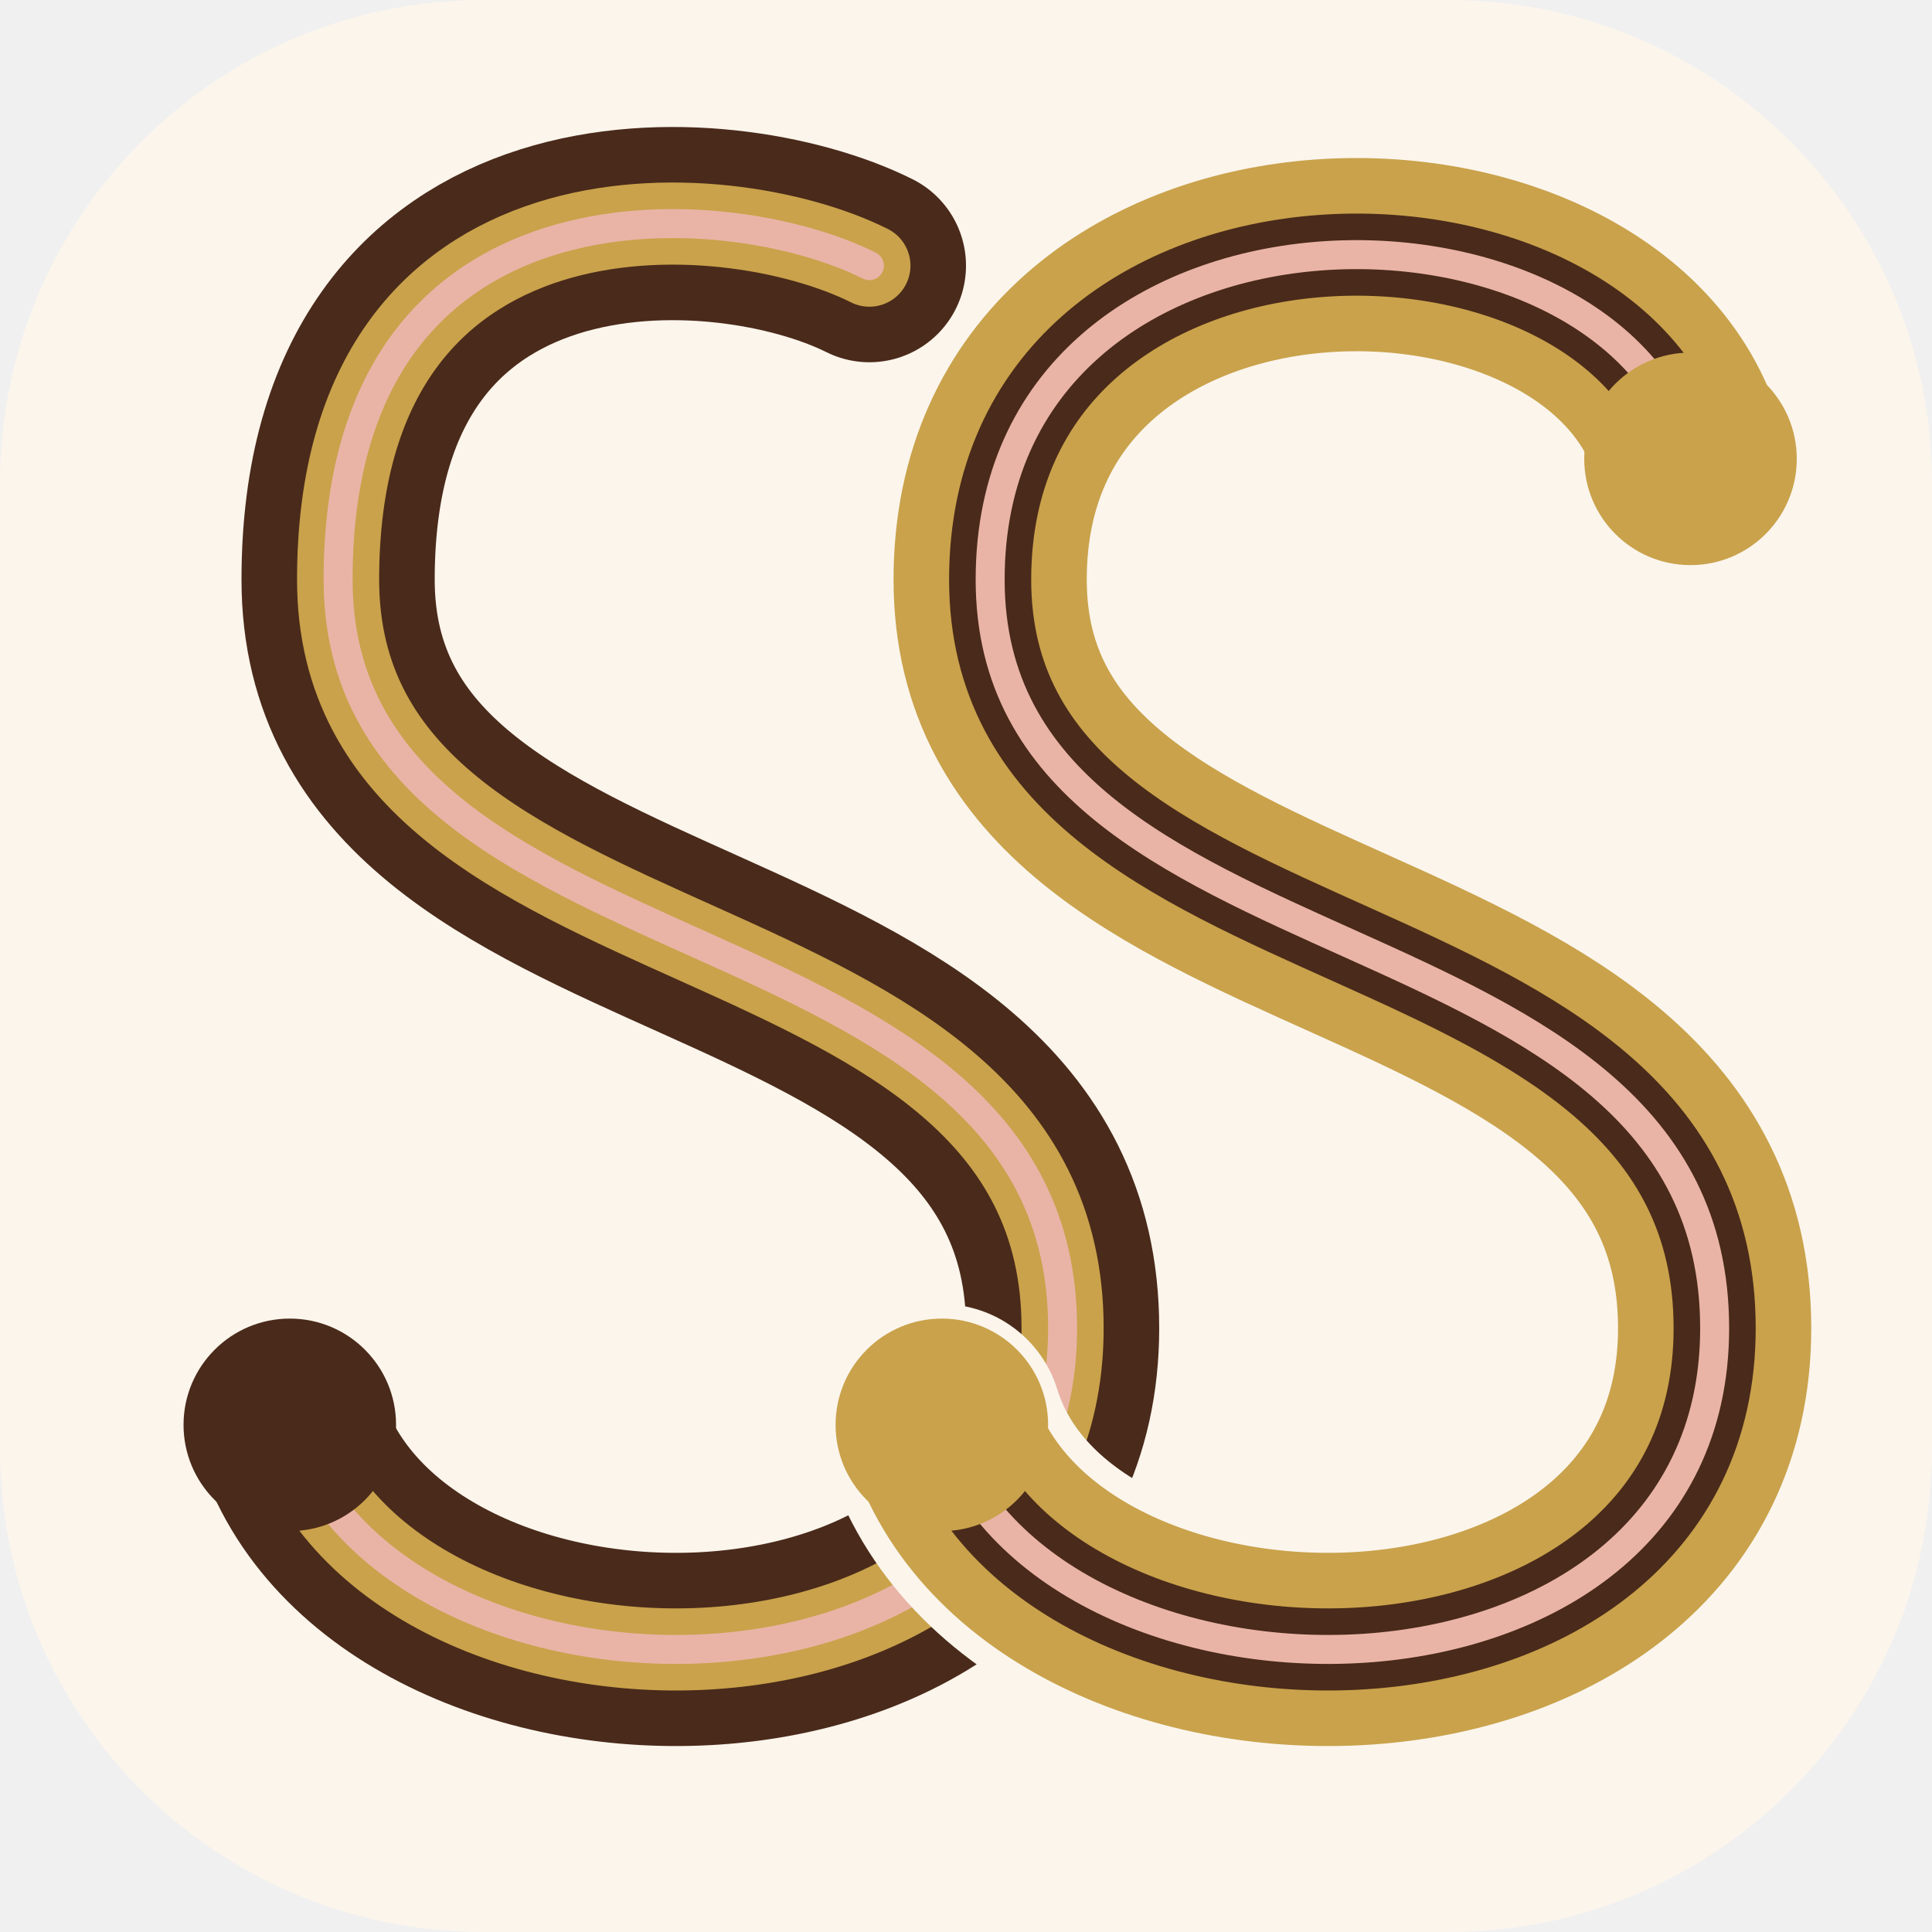
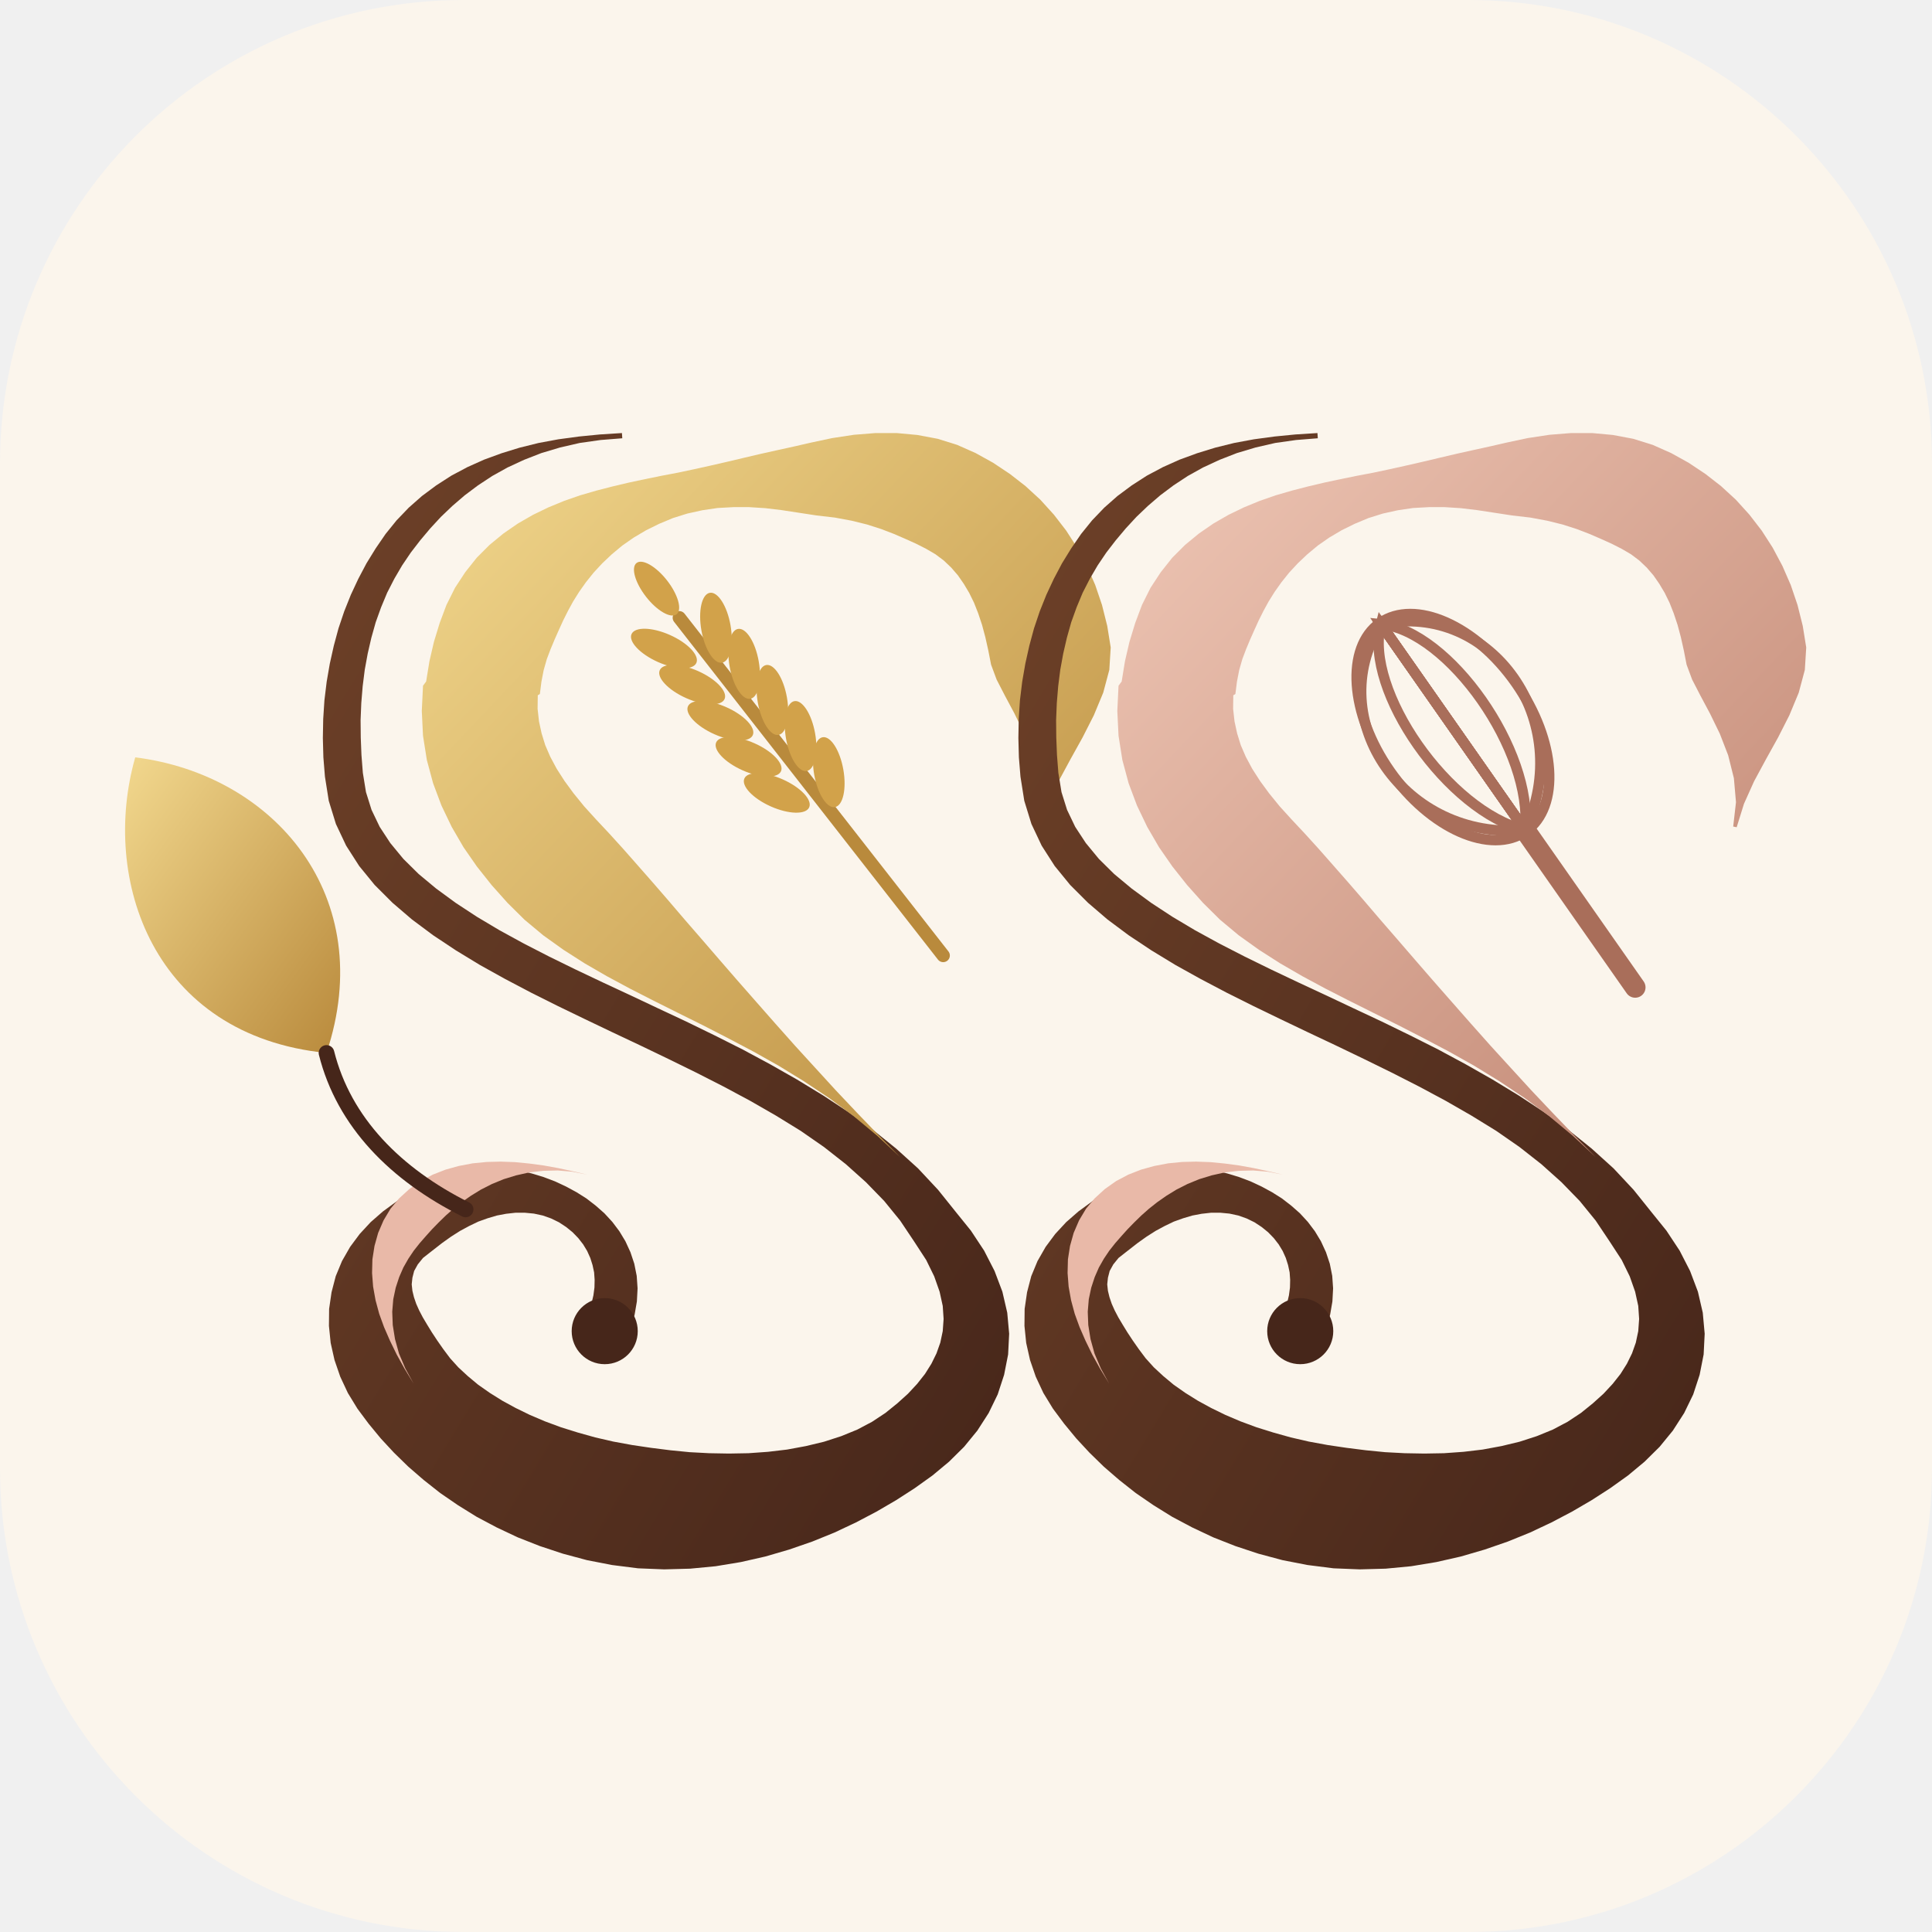
- <svg xmlns="http://www.w3.org/2000/svg" viewBox="0 0 80 80" width="64" height="64" role="img" aria-label="El horno de Sara">
-   <rect width="80" height="80" rx="20" fill="#fbf5ec" />
+ <svg xmlns="http://www.w3.org/2000/svg" viewBox="0 0 100 100" width="64" height="64" role="img" aria-label="El horno de Sara">
+   <rect width="100" height="100" rx="24" fill="#fbf5ec" />
  <defs>
-     <mask id="logo-mask-1" maskUnits="userSpaceOnUse" x="0" y="0" width="80" height="80">
-       <rect width="80" height="80" fill="#fff" />
-       <path fill="none" stroke-linecap="round" stroke-linejoin="round" d="M43 19C40 7 14 7 14 24C14 41 44 37 44 55C44 72 16 72 12 59" stroke="#000" stroke-width="10" transform="translate(27 0)" />
-     </mask>
+     <linearGradient id="logo1-gold" x1="0" y1="0" x2="1" y2="1">
+       <stop offset="0" stop-color="#f2d88e" />
+       <stop offset="1" stop-color="#b98a3c" />
+     </linearGradient>
+     <linearGradient id="logo1-rose" x1="0" y1="0" x2="1" y2="1">
+       <stop offset="0" stop-color="#efc7b6" />
+       <stop offset="1" stop-color="#bf8470" />
+     </linearGradient>
+     <linearGradient id="logo1-cocoa" x1="0" y1="0" x2="1" y2="1">
+       <stop offset="0" stop-color="#6e4128" />
+       <stop offset="1" stop-color="#46261a" />
+     </linearGradient>
  </defs>
-   <g mask="url(#logo-mask-1)">
-     <path fill="none" stroke-linecap="round" stroke-linejoin="round" d="M36 11C30 8 14 7 14 24C14 41 44 37 44 55C44 72 16 72 12 59" stroke="#4a2a1a" stroke-width="8" />
-     <path fill="none" stroke-linecap="round" stroke-linejoin="round" d="M36 11C30 8 14 7 14 24C14 41 44 37 44 55C44 72 16 72 12 59" stroke="#c9a24b" stroke-width="3.4" />
-     <path fill="none" stroke-linecap="round" stroke-linejoin="round" d="M36 11C30 8 14 7 14 24C14 41 44 37 44 55C44 72 16 72 12 59" stroke="#e9b4a6" stroke-width="1.2" />
-     <circle cx="12" cy="59" r="4.4" fill="#4a2a1a" />
-   </g>
-   <g transform="translate(27 0)">
-     <path fill="none" stroke-linecap="round" stroke-linejoin="round" d="M43 19C40 7 14 7 14 24C14 41 44 37 44 55C44 72 16 72 12 59" stroke="#c9a24b" stroke-width="8" />
-     <path fill="none" stroke-linecap="round" stroke-linejoin="round" d="M43 19C40 7 14 7 14 24C14 41 44 37 44 55C44 72 16 72 12 59" stroke="#4a2a1a" stroke-width="3.4" />
-     <path fill="none" stroke-linecap="round" stroke-linejoin="round" d="M43 19C40 7 14 7 14 24C14 41 44 37 44 55C44 72 16 72 12 59" stroke="#e9b4a6" stroke-width="1.2" />
-     <circle cx="43" cy="19" r="4.4" fill="#c9a24b" />
-     <circle cx="12" cy="59" r="4.4" fill="#c9a24b" />
+   <g transform="translate(2.5 18.5) scale(.9) translate(6 0)">
+     <g transform="translate(7 2)">
+       <path d="M19.99 2.35L18.73 2.43L17.51 2.55L16.33 2.71L15.20 2.92L14.11 3.19L13.07 3.51L12.06 3.88L11.10 4.31L10.18 4.80L9.31 5.36L8.49 5.97L7.73 6.64L7.03 7.37L6.40 8.15L5.83 8.98L5.30 9.84L4.83 10.73L4.40 11.65L4.02 12.60L3.69 13.58L3.42 14.58L3.19 15.61L3.01 16.65L2.88 17.72L2.81 18.80L2.79 19.89L2.82 21.00L2.91 22.11L3.13 23.50L3.54 24.83L4.13 26.08L4.88 27.25L5.77 28.34L6.79 29.36L7.91 30.32L9.13 31.23L10.44 32.10L11.82 32.94L13.26 33.74L14.76 34.53L16.30 35.30L17.87 36.06L19.46 36.82L21.07 37.58L22.67 38.35L24.26 39.13L25.83 39.93L27.36 40.75L28.84 41.60L30.27 42.48L31.61 43.41L32.87 44.40L34.02 45.43L35.07 46.51L35.99 47.64L36.78 48.82L37.49 49.91L37.95 50.85L38.26 51.73L38.44 52.55L38.49 53.30L38.44 54.00L38.30 54.66L38.08 55.28L37.79 55.87L37.42 56.46L36.97 57.03L36.44 57.60L35.83 58.15L35.15 58.70L34.38 59.21L33.53 59.66L32.60 60.04L31.61 60.36L30.57 60.61L29.49 60.81L28.39 60.94L27.27 61.02L26.14 61.04L25.01 61.02L23.88 60.96L22.77 60.85L21.66 60.71L20.58 60.55L19.49 60.35L18.45 60.11L17.45 59.83L16.49 59.53L15.57 59.19L14.70 58.82L13.88 58.42L13.11 58.00L12.39 57.55L11.72 57.08L11.12 56.58L10.58 56.08L10.11 55.56L9.72 55.04L9.37 54.54L9.06 54.07L8.79 53.63L8.54 53.21L8.33 52.81L8.16 52.43L8.03 52.05L7.94 51.68L7.90 51.31L7.94 50.93L8.04 50.54L8.25 50.16L8.55 49.79L8.97 49.46L9.65 48.93L10.17 48.56L10.69 48.23L11.21 47.95L11.73 47.70L12.26 47.51L12.80 47.35L13.33 47.25L13.87 47.19L14.41 47.19L14.93 47.24L15.44 47.35L15.92 47.52L16.37 47.74L16.78 48.01L17.15 48.31L17.48 48.65L17.76 49.01L17.99 49.39L18.17 49.79L18.30 50.20L18.39 50.62L18.42 51.05L18.41 51.49L18.35 51.94L18.24 52.41L18.07 52.90L17.84 53.42L20.16 54.58L20.49 53.82L20.72 53.05L20.85 52.29L20.89 51.54L20.84 50.82L20.70 50.12L20.48 49.46L20.19 48.83L19.84 48.25L19.44 47.72L18.98 47.22L18.48 46.78L17.95 46.37L17.38 46.01L16.77 45.68L16.15 45.39L15.49 45.14L14.80 44.93L14.08 44.76L13.33 44.66L12.55 44.62L11.75 44.64L10.93 44.75L10.10 44.94L9.27 45.22L8.45 45.60L7.65 46.08L7.03 46.54L6.25 47.11L5.54 47.73L4.91 48.41L4.36 49.15L3.89 49.97L3.53 50.84L3.29 51.76L3.15 52.72L3.14 53.70L3.24 54.68L3.46 55.66L3.79 56.62L4.23 57.56L4.78 58.46L5.42 59.32L6.12 60.17L6.88 60.99L7.70 61.79L8.59 62.56L9.54 63.31L10.56 64.01L11.64 64.68L12.79 65.29L14.00 65.86L15.27 66.36L16.60 66.80L17.98 67.17L19.42 67.45L20.92 67.64L22.42 67.70L23.91 67.66L25.38 67.52L26.83 67.28L28.24 66.96L29.61 66.56L30.94 66.10L32.22 65.58L33.45 65.00L34.63 64.38L35.76 63.72L36.83 63.03L37.85 62.30L38.80 61.51L39.67 60.65L40.43 59.72L41.08 58.71L41.60 57.64L41.97 56.51L42.20 55.34L42.26 54.15L42.15 52.94L41.87 51.73L41.42 50.54L40.82 49.37L40.06 48.22L39.22 47.18L38.17 45.87L37.02 44.64L35.76 43.50L34.43 42.43L33.03 41.41L31.57 40.45L30.06 39.53L28.51 38.65L26.93 37.80L25.32 36.99L23.70 36.20L22.08 35.44L20.47 34.68L18.88 33.94L17.32 33.20L15.81 32.46L14.35 31.71L12.96 30.95L11.65 30.17L10.43 29.37L9.31 28.55L8.30 27.71L7.42 26.84L6.67 25.93L6.06 25.00L5.59 24.02L5.27 23.00L5.09 21.89L5.01 20.87L4.97 19.86L4.96 18.86L5.00 17.88L5.08 16.91L5.20 15.96L5.37 15.03L5.58 14.12L5.83 13.23L6.14 12.37L6.49 11.53L6.90 10.73L7.35 9.96L7.85 9.22L8.39 8.52L8.97 7.83L9.58 7.17L10.24 6.54L10.95 5.93L11.71 5.36L12.53 4.82L13.41 4.33L14.36 3.89L15.36 3.50L16.43 3.18L17.56 2.92L18.76 2.75L20.01 2.65Z" fill="url(#logo1-cocoa)" />
+       <path d="M44.10 25.02L44.52 23.67L45.10 22.38L45.78 21.12L46.48 19.86L47.13 18.58L47.67 17.28L48.02 15.97L48.10 14.68L47.90 13.44L47.60 12.24L47.21 11.09L46.73 9.99L46.17 8.94L45.54 7.96L44.83 7.04L44.05 6.18L43.20 5.40L42.30 4.70L41.34 4.06L40.33 3.50L39.27 3.03L38.15 2.68L36.98 2.46L35.79 2.35L34.57 2.35L33.33 2.45L32.08 2.64L30.81 2.91L29.99 3.10L28.99 3.32L28.00 3.54L27.02 3.77L26.05 4.00L25.09 4.22L24.14 4.43L23.20 4.63L22.25 4.81L21.32 5.00L20.38 5.20L19.45 5.42L18.52 5.66L17.59 5.93L16.67 6.25L15.77 6.62L14.88 7.05L14.01 7.55L13.17 8.13L12.38 8.78L11.64 9.52L10.98 10.35L10.39 11.25L9.90 12.23L9.51 13.27L9.18 14.35L8.92 15.47L8.73 16.64L8.55 16.88L8.48 18.33L8.55 19.76L8.77 21.15L9.13 22.49L9.61 23.77L10.20 25.00L10.88 26.17L11.65 27.28L12.50 28.35L13.41 29.37L14.39 30.34L15.47 31.24L16.63 32.07L17.85 32.85L19.13 33.59L20.45 34.30L21.82 35.00L23.22 35.70L24.65 36.41L26.09 37.15L27.55 37.92L29.01 38.74L30.46 39.63L31.90 40.59L33.31 41.63L34.68 42.77L36.00 44.00L36.00 44.00L34.73 42.71L33.50 41.43L32.29 40.15L31.11 38.86L29.95 37.59L28.82 36.32L27.72 35.07L26.64 33.84L25.59 32.63L24.58 31.46L23.59 30.32L22.65 29.22L21.74 28.17L20.87 27.18L20.05 26.25L19.26 25.38L18.51 24.58L17.82 23.82L17.21 23.07L16.69 22.36L16.24 21.66L15.87 20.97L15.58 20.30L15.37 19.62L15.22 18.93L15.14 18.21L15.15 17.43L15.27 17.36L15.36 16.65L15.49 15.98L15.67 15.35L15.89 14.77L16.12 14.22L16.36 13.68L16.61 13.13L16.88 12.59L17.18 12.04L17.53 11.48L17.92 10.93L18.36 10.38L18.86 9.84L19.41 9.32L20.01 8.82L20.67 8.36L21.38 7.94L22.13 7.57L22.92 7.24L23.75 6.98L24.61 6.79L25.49 6.66L26.40 6.61L27.31 6.61L28.24 6.67L29.16 6.78L30.08 6.92L31.19 7.09L32.23 7.21L33.20 7.39L34.09 7.61L34.90 7.87L35.63 8.15L36.30 8.44L36.92 8.72L37.49 9.01L38.02 9.32L38.50 9.68L38.93 10.09L39.31 10.53L39.65 11.02L39.96 11.54L40.24 12.11L40.48 12.72L40.70 13.38L40.89 14.09L41.06 14.85L41.22 15.67L41.54 16.53L42.02 17.46L42.57 18.49L43.13 19.64L43.61 20.88L43.94 22.20L44.06 23.58L43.90 24.98Z" fill="url(#logo1-gold)" />
+       <path d="M8.00 57.00L7.53 56.14L7.17 55.29L6.94 54.46L6.81 53.65L6.78 52.88L6.84 52.16L6.98 51.50L7.18 50.89L7.42 50.34L7.71 49.83L8.02 49.37L8.36 48.94L8.71 48.54L9.07 48.14L9.45 47.75L9.86 47.35L10.30 46.96L10.78 46.58L11.31 46.21L11.88 45.86L12.51 45.54L13.19 45.26L13.91 45.04L14.67 44.87L15.47 44.78L16.30 44.76L17.14 44.83L18.00 45.00L18.00 45.00L17.15 44.80L16.31 44.62L15.48 44.47L14.66 44.36L13.84 44.28L13.02 44.25L12.21 44.27L11.40 44.35L10.61 44.50L9.85 44.71L9.11 45.00L8.41 45.37L7.76 45.83L7.18 46.36L6.68 46.96L6.28 47.63L5.97 48.35L5.76 49.10L5.64 49.87L5.62 50.66L5.68 51.44L5.82 52.22L6.03 53.00L6.31 53.77L6.65 54.55L7.04 55.35L7.49 56.16L8.00 57.00Z" fill="#e9b9a8" />
+       <circle cx="19" cy="54" r="1.9" fill="#46261a" />
+       <g transform="translate(28 19) rotate(-38) scale(.85)">
+         <path d="M0 20L0 -9" stroke="#b98a3c" stroke-width="0.9" stroke-linecap="round" fill="none" />
+         <ellipse cx="-2.1" cy="-8" rx="1" ry="2.4" fill="#d2a24a" transform="rotate(-28 -2.1 -8)" />
+         <ellipse cx="2.1" cy="-6.8" rx="1" ry="2.4" fill="#d2a24a" transform="rotate(28 2.1 -8)" />
+         <ellipse cx="-2.1" cy="-4.9" rx="1" ry="2.4" fill="#d2a24a" transform="rotate(-28 -2.1 -4.9)" />
+         <ellipse cx="2.1" cy="-3.7" rx="1" ry="2.4" fill="#d2a24a" transform="rotate(28 2.1 -4.9)" />
+         <ellipse cx="-2.1" cy="-1.8" rx="1" ry="2.4" fill="#d2a24a" transform="rotate(-28 -2.1 -1.8)" />
+         <ellipse cx="2.1" cy="-0.6" rx="1" ry="2.4" fill="#d2a24a" transform="rotate(28 2.1 -1.8)" />
+         <ellipse cx="-2.1" cy="1.3" rx="1" ry="2.4" fill="#d2a24a" transform="rotate(-28 -2.1 1.3)" />
+         <ellipse cx="2.1" cy="2.5" rx="1" ry="2.4" fill="#d2a24a" transform="rotate(28 2.1 1.3)" />
+         <ellipse cx="-2.1" cy="4.4" rx="1" ry="2.4" fill="#d2a24a" transform="rotate(-28 -2.1 4.4)" />
+         <ellipse cx="2.1" cy="5.6" rx="1" ry="2.4" fill="#d2a24a" transform="rotate(28 2.1 4.4)" />
+         <ellipse cx="0" cy="-11.5" rx="0.9" ry="2.2" fill="#d2a24a" />
+       </g>
+       <path d="M3 38C-7 37 -10 28 -8 21C0 22 6 29 3 38Z" fill="url(#logo1-gold)" />
+       <path d="M3 38C4 42 7 45 11 47" stroke="#46261a" stroke-width="0.9" fill="none" stroke-linecap="round" />
+     </g>
+     <g transform="translate(47 2)">
+       <path d="M19.99 2.35L18.73 2.43L17.51 2.55L16.33 2.71L15.20 2.92L14.11 3.19L13.07 3.51L12.06 3.88L11.10 4.31L10.18 4.80L9.31 5.36L8.49 5.97L7.73 6.64L7.03 7.37L6.40 8.15L5.83 8.98L5.30 9.84L4.83 10.73L4.40 11.65L4.02 12.60L3.69 13.58L3.42 14.58L3.19 15.61L3.01 16.65L2.88 17.72L2.81 18.80L2.79 19.89L2.82 21.00L2.91 22.11L3.13 23.50L3.54 24.83L4.13 26.08L4.88 27.25L5.77 28.34L6.79 29.36L7.91 30.32L9.13 31.23L10.44 32.10L11.82 32.94L13.26 33.74L14.76 34.53L16.30 35.30L17.87 36.06L19.46 36.82L21.07 37.58L22.67 38.35L24.26 39.13L25.83 39.93L27.36 40.75L28.84 41.60L30.27 42.48L31.61 43.41L32.87 44.40L34.02 45.43L35.07 46.51L35.99 47.64L36.78 48.82L37.49 49.91L37.95 50.85L38.26 51.73L38.44 52.55L38.49 53.30L38.44 54.00L38.30 54.66L38.08 55.28L37.79 55.87L37.42 56.46L36.97 57.03L36.44 57.60L35.83 58.15L35.15 58.70L34.38 59.21L33.53 59.66L32.60 60.04L31.61 60.36L30.57 60.61L29.49 60.81L28.39 60.94L27.27 61.02L26.14 61.04L25.01 61.02L23.88 60.96L22.77 60.85L21.66 60.71L20.58 60.55L19.49 60.35L18.45 60.11L17.45 59.83L16.49 59.53L15.57 59.19L14.70 58.82L13.88 58.42L13.11 58.00L12.39 57.55L11.72 57.08L11.12 56.58L10.58 56.08L10.11 55.56L9.72 55.04L9.37 54.54L9.06 54.07L8.79 53.63L8.54 53.21L8.33 52.81L8.16 52.43L8.03 52.05L7.94 51.68L7.90 51.31L7.94 50.93L8.04 50.54L8.25 50.16L8.55 49.79L8.97 49.46L9.65 48.93L10.17 48.56L10.69 48.23L11.21 47.95L11.73 47.70L12.26 47.51L12.80 47.35L13.33 47.25L13.87 47.19L14.41 47.19L14.93 47.24L15.44 47.35L15.92 47.52L16.37 47.74L16.78 48.01L17.15 48.31L17.48 48.65L17.76 49.01L17.99 49.39L18.17 49.79L18.30 50.20L18.39 50.62L18.42 51.05L18.41 51.49L18.35 51.94L18.24 52.41L18.07 52.90L17.84 53.42L20.16 54.58L20.49 53.82L20.72 53.05L20.85 52.29L20.89 51.54L20.84 50.82L20.70 50.12L20.48 49.46L20.19 48.83L19.84 48.25L19.44 47.72L18.98 47.22L18.48 46.78L17.95 46.37L17.38 46.01L16.77 45.68L16.15 45.39L15.49 45.14L14.80 44.93L14.08 44.76L13.33 44.66L12.55 44.62L11.75 44.64L10.93 44.75L10.10 44.94L9.27 45.22L8.45 45.60L7.65 46.08L7.03 46.54L6.25 47.11L5.54 47.73L4.91 48.41L4.36 49.15L3.89 49.97L3.53 50.84L3.29 51.76L3.15 52.72L3.14 53.70L3.24 54.68L3.46 55.66L3.79 56.62L4.23 57.56L4.78 58.46L5.42 59.32L6.12 60.17L6.88 60.99L7.70 61.79L8.59 62.56L9.54 63.31L10.56 64.01L11.64 64.68L12.79 65.29L14.00 65.86L15.27 66.36L16.60 66.80L17.98 67.17L19.42 67.45L20.92 67.64L22.42 67.70L23.91 67.66L25.38 67.52L26.83 67.28L28.24 66.96L29.61 66.56L30.94 66.10L32.22 65.58L33.45 65.00L34.63 64.38L35.76 63.72L36.83 63.03L37.85 62.30L38.80 61.51L39.67 60.65L40.43 59.72L41.08 58.71L41.60 57.64L41.97 56.51L42.20 55.34L42.26 54.15L42.15 52.94L41.87 51.73L41.42 50.54L40.82 49.37L40.06 48.22L39.22 47.18L38.17 45.87L37.02 44.64L35.76 43.50L34.43 42.43L33.03 41.41L31.57 40.45L30.06 39.53L28.51 38.65L26.93 37.80L25.32 36.99L23.70 36.20L22.08 35.44L20.47 34.68L18.88 33.94L17.32 33.20L15.81 32.46L14.35 31.71L12.96 30.95L11.65 30.17L10.43 29.37L9.31 28.55L8.30 27.71L7.42 26.84L6.67 25.93L6.06 25.00L5.59 24.02L5.27 23.00L5.09 21.89L5.01 20.87L4.97 19.86L4.96 18.86L5.00 17.88L5.08 16.91L5.20 15.96L5.37 15.03L5.58 14.12L5.83 13.23L6.14 12.37L6.49 11.53L6.90 10.73L7.35 9.96L7.85 9.22L8.39 8.52L8.97 7.83L9.58 7.17L10.24 6.54L10.95 5.93L11.71 5.36L12.53 4.82L13.41 4.33L14.36 3.89L15.36 3.50L16.43 3.18L17.56 2.92L18.76 2.75L20.01 2.65Z" fill="url(#logo1-cocoa)" />
+       <path d="M44.10 25.02L44.52 23.67L45.10 22.38L45.78 21.12L46.48 19.86L47.13 18.58L47.67 17.28L48.02 15.97L48.10 14.68L47.90 13.44L47.60 12.24L47.21 11.09L46.73 9.99L46.17 8.94L45.54 7.96L44.83 7.04L44.05 6.18L43.20 5.40L42.30 4.70L41.34 4.06L40.33 3.50L39.27 3.03L38.15 2.68L36.98 2.46L35.79 2.35L34.57 2.35L33.33 2.45L32.08 2.64L30.81 2.91L29.99 3.10L28.99 3.32L28.00 3.54L27.02 3.77L26.05 4.00L25.09 4.22L24.14 4.43L23.20 4.63L22.25 4.81L21.32 5.00L20.38 5.20L19.45 5.42L18.52 5.66L17.59 5.93L16.67 6.25L15.77 6.62L14.88 7.05L14.01 7.55L13.17 8.13L12.38 8.78L11.64 9.52L10.98 10.35L10.39 11.25L9.90 12.23L9.51 13.27L9.18 14.35L8.92 15.47L8.73 16.64L8.55 16.88L8.48 18.33L8.55 19.76L8.77 21.15L9.13 22.49L9.61 23.77L10.20 25.00L10.88 26.17L11.65 27.28L12.50 28.35L13.41 29.37L14.39 30.34L15.47 31.24L16.63 32.07L17.85 32.85L19.13 33.59L20.45 34.30L21.82 35.00L23.22 35.70L24.65 36.41L26.09 37.15L27.55 37.92L29.01 38.74L30.46 39.63L31.90 40.59L33.31 41.63L34.68 42.77L36.00 44.00L36.00 44.00L34.73 42.71L33.50 41.43L32.29 40.15L31.11 38.86L29.95 37.59L28.82 36.32L27.72 35.07L26.64 33.84L25.59 32.63L24.58 31.46L23.59 30.32L22.65 29.22L21.74 28.17L20.87 27.18L20.05 26.25L19.26 25.38L18.51 24.58L17.82 23.82L17.21 23.07L16.69 22.36L16.24 21.66L15.87 20.97L15.58 20.30L15.37 19.62L15.22 18.93L15.14 18.21L15.15 17.43L15.27 17.36L15.36 16.65L15.49 15.98L15.67 15.35L15.89 14.77L16.12 14.22L16.36 13.68L16.61 13.13L16.88 12.59L17.18 12.04L17.53 11.48L17.92 10.93L18.36 10.38L18.86 9.84L19.41 9.32L20.01 8.82L20.67 8.36L21.38 7.94L22.13 7.57L22.92 7.24L23.75 6.98L24.61 6.79L25.49 6.66L26.40 6.61L27.31 6.61L28.24 6.67L29.16 6.78L30.08 6.92L31.19 7.09L32.23 7.21L33.20 7.39L34.09 7.61L34.90 7.87L35.63 8.15L36.30 8.44L36.92 8.72L37.49 9.01L38.02 9.32L38.50 9.68L38.93 10.09L39.31 10.53L39.65 11.02L39.96 11.54L40.24 12.11L40.48 12.72L40.70 13.38L40.89 14.09L41.06 14.85L41.22 15.67L41.54 16.53L42.02 17.46L42.57 18.49L43.13 19.64L43.61 20.88L43.94 22.20L44.06 23.58L43.90 24.98Z" fill="url(#logo1-rose)" />
+       <path d="M8.00 57.00L7.53 56.14L7.17 55.29L6.94 54.46L6.81 53.65L6.78 52.88L6.84 52.16L6.98 51.50L7.18 50.89L7.42 50.34L7.71 49.83L8.02 49.37L8.36 48.94L8.71 48.54L9.07 48.14L9.45 47.75L9.86 47.35L10.30 46.96L10.78 46.58L11.31 46.21L11.88 45.86L12.51 45.54L13.19 45.26L13.91 45.04L14.67 44.87L15.47 44.78L16.30 44.76L17.14 44.83L18.00 45.00L18.00 45.00L17.15 44.80L16.31 44.62L15.48 44.47L14.66 44.36L13.84 44.28L13.02 44.25L12.21 44.27L11.40 44.35L10.61 44.50L9.85 44.71L9.11 45.00L8.41 45.37L7.76 45.83L7.18 46.36L6.68 46.96L6.28 47.63L5.97 48.35L5.76 49.10L5.64 49.87L5.62 50.66L5.68 51.44L5.82 52.22L6.03 53.00L6.31 53.77L6.65 54.55L7.04 55.35L7.49 56.16L8.00 57.00Z" fill="#e9b9a8" />
+       <circle cx="19" cy="54" r="1.9" fill="#46261a" />
+       <g transform="translate(29 21) rotate(-35) scale(.85)" fill="none" stroke="#a96e5a" stroke-linecap="round">
+         <path d="M0 6L0 19" stroke-width="1.4" />
+         <path d="M0 6C-7.04 2 -7.04 -8 0 -11C0 -8 0 2 0 6" stroke-width="0.7" transform="scale(1)" />
+         <path d="M0 6C-3.52 2 -3.52 -8 0 -11C0 -8 0 2 0 6" stroke-width="0.7" transform="scale(1)" />
+         <path d="M0 6C0 2 0 -8 0 -11C0 -8 0 2 0 6" stroke-width="0.7" transform="scale(1)" />
+         <path d="M0 6C3.52 2 3.52 -8 0 -11C0 -8 0 2 0 6" stroke-width="0.7" transform="scale(1)" />
+         <path d="M0 6C7.04 2 7.04 -8 0 -11C0 -8 0 2 0 6" stroke-width="0.7" transform="scale(1)" />
+         <ellipse cx="0" cy="-2.5" rx="5.2" ry="8.6" stroke-width="0.7" />
+       </g>
+     </g>
  </g>
</svg>
